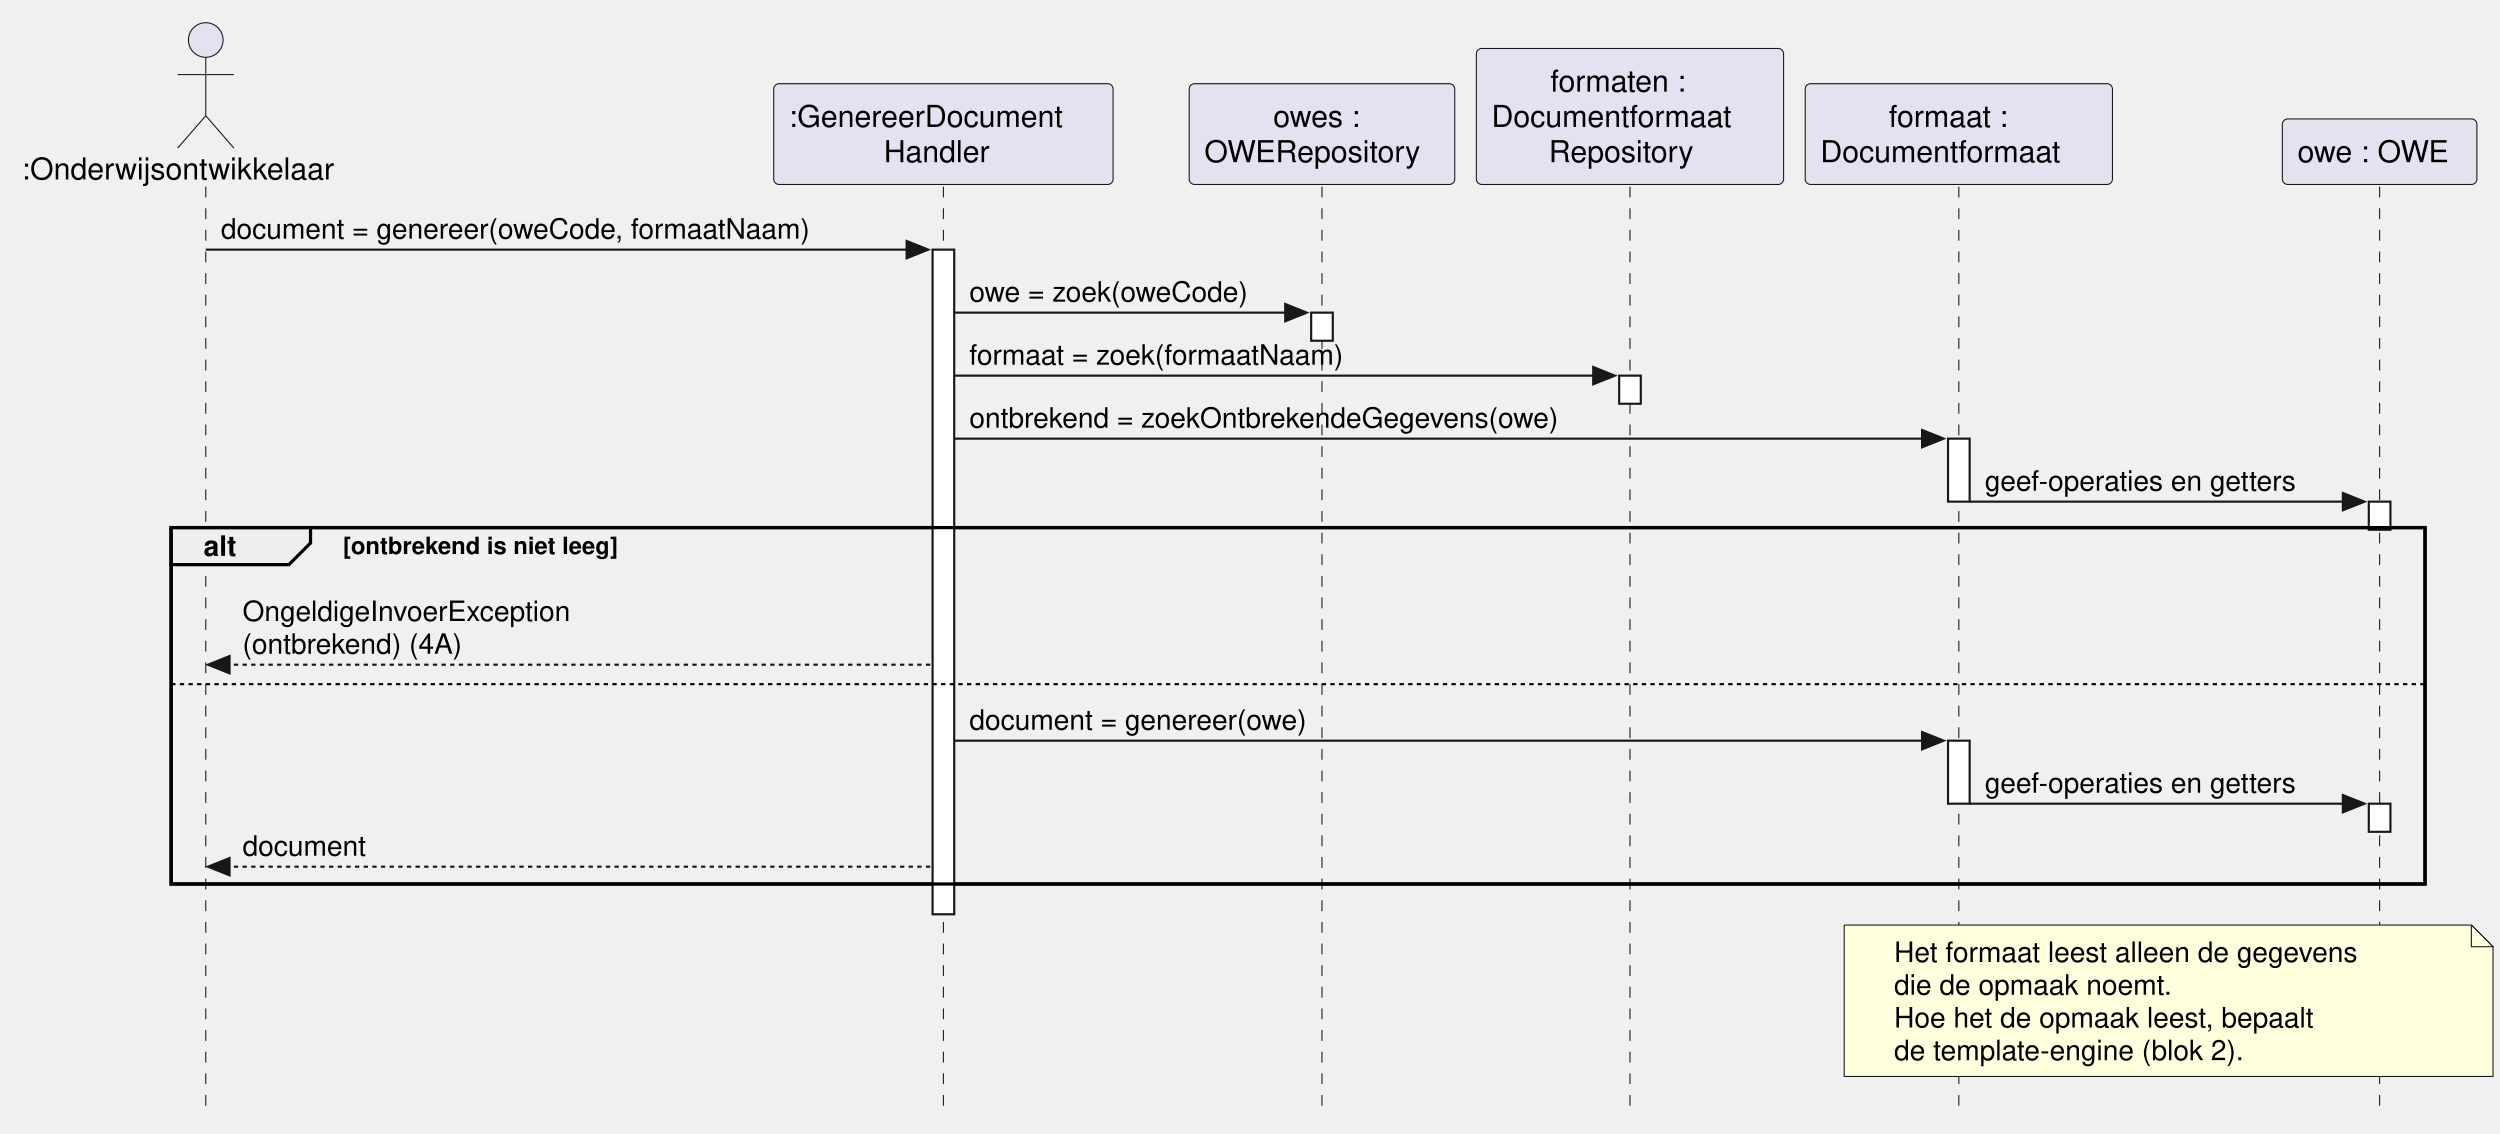
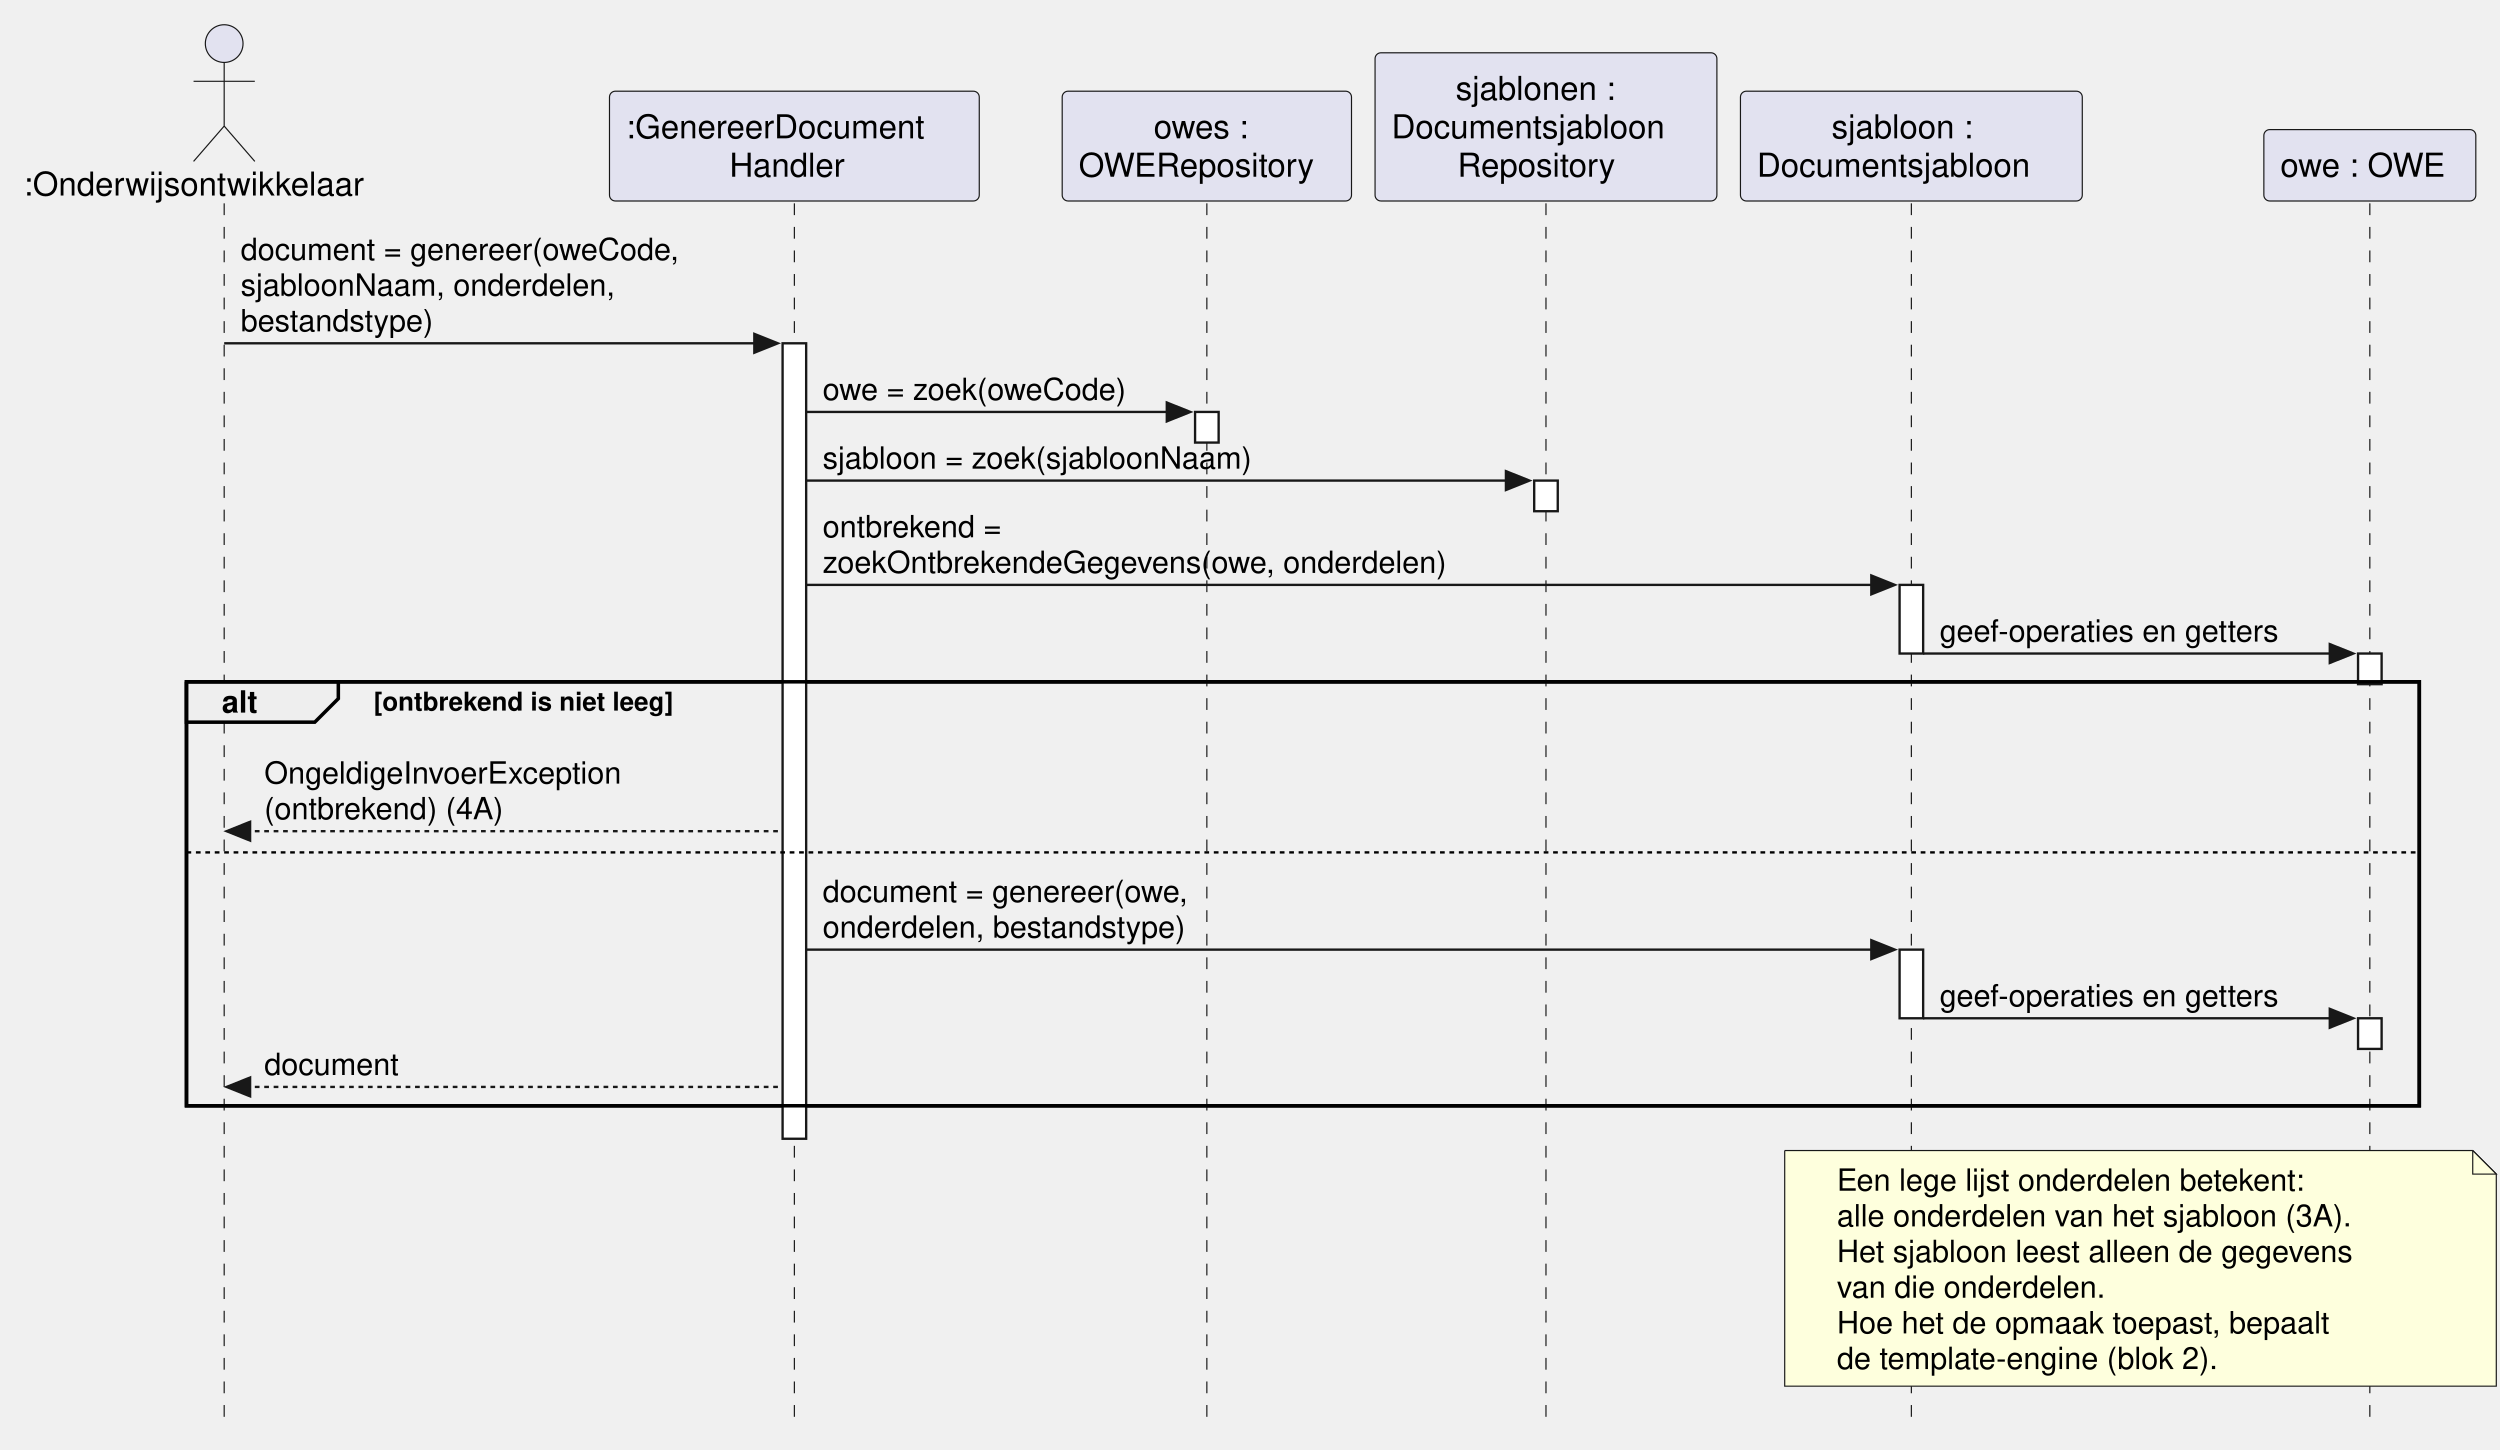
- <svg xmlns="http://www.w3.org/2000/svg" version="1.1" data-diagram-type="SEQUENCE" style="width:1156px;height:524px;background:#FFFFFF;" width="1156px" height="524px" viewBox="0 0 1156 524" zoomAndPan="magnify" preserveAspectRatio="none" contentStyleType="text/css">
+ <svg xmlns="http://www.w3.org/2000/svg" version="1.1" data-diagram-type="SEQUENCE" style="width:1061px;height:615px;background:#FFFFFF;" width="1061px" height="615px" viewBox="0 0 1061 615" zoomAndPan="magnify" preserveAspectRatio="none" contentStyleType="text/css">
  <defs />
  <g font-family="sans-serif" lengthAdjust="spacing">
-     <rect x="79.144" y="243.961" width="1042.195" height="164.797" fill="none" style="stroke:#000;stroke-width:1.5;" />
+     <rect x="79.144" y="289.359" width="947.613" height="179.93" fill="none" style="stroke:#000;stroke-width:1.5;" />
    <g>
-       <rect x="91.644" y="86.297" width="8" height="426.992" fill="#000" fill-opacity="0" />
-       <line x1="95.144" y1="86.297" x2="95.144" y2="513.289" style="stroke:#181818;stroke-width:0.5;stroke-dasharray:5,5;" />
+       <rect x="91.644" y="86.297" width="8" height="517.789" fill="#000" fill-opacity="0" />
+       <line x1="95.144" y1="86.297" x2="95.144" y2="604.086" style="stroke:#181818;stroke-width:0.5;stroke-dasharray:5,5;" />
    </g>
    <g>
-       <rect x="432.727" y="86.297" width="8" height="426.992" fill="#000" fill-opacity="0" />
-       <line x1="436.227" y1="86.297" x2="436.227" y2="513.289" style="stroke:#181818;stroke-width:0.5;stroke-dasharray:5,5;" />
+       <rect x="333.633" y="86.297" width="8" height="517.789" fill="#000" fill-opacity="0" />
+       <line x1="337.133" y1="86.297" x2="337.133" y2="604.086" style="stroke:#181818;stroke-width:0.5;stroke-dasharray:5,5;" />
    </g>
    <g>
-       <rect x="431.227" y="115.43" width="10" height="307.328" fill="#FFF" style="stroke:#181818;stroke-width:1;" />
+       <rect x="332.133" y="145.695" width="10" height="337.594" fill="#FFF" style="stroke:#181818;stroke-width:1;" />
    </g>
    <g>
-       <rect x="607.78" y="86.297" width="8" height="426.992" fill="#000" fill-opacity="0" />
-       <line x1="611.28" y1="86.297" x2="611.28" y2="513.289" style="stroke:#181818;stroke-width:0.5;stroke-dasharray:5,5;" />
+       <rect x="508.687" y="86.297" width="8" height="517.789" fill="#000" fill-opacity="0" />
+       <line x1="512.187" y1="86.297" x2="512.187" y2="604.086" style="stroke:#181818;stroke-width:0.5;stroke-dasharray:5,5;" />
    </g>
    <g>
-       <rect x="606.28" y="144.563" width="10" height="13" fill="#FFF" style="stroke:#181818;stroke-width:1;" />
+       <rect x="507.187" y="174.828" width="10" height="13" fill="#FFF" style="stroke:#181818;stroke-width:1;" />
    </g>
    <g>
-       <rect x="750.202" y="86.297" width="8" height="426.992" fill="#000" fill-opacity="0" />
-       <line x1="753.702" y1="86.297" x2="753.702" y2="513.289" style="stroke:#181818;stroke-width:0.5;stroke-dasharray:5,5;" />
+       <rect x="652.613" y="86.297" width="8" height="517.789" fill="#000" fill-opacity="0" />
+       <line x1="656.113" y1="86.297" x2="656.113" y2="604.086" style="stroke:#181818;stroke-width:0.5;stroke-dasharray:5,5;" />
    </g>
    <g>
-       <rect x="748.702" y="173.695" width="10" height="13" fill="#FFF" style="stroke:#181818;stroke-width:1;" />
+       <rect x="651.113" y="203.961" width="10" height="13" fill="#FFF" style="stroke:#181818;stroke-width:1;" />
    </g>
    <g>
-       <rect x="902.267" y="86.297" width="8" height="426.992" fill="#000" fill-opacity="0" />
-       <line x1="905.767" y1="86.297" x2="905.767" y2="513.289" style="stroke:#181818;stroke-width:0.5;stroke-dasharray:5,5;" />
+       <rect x="807.685" y="86.297" width="8" height="517.789" fill="#000" fill-opacity="0" />
+       <line x1="811.185" y1="86.297" x2="811.185" y2="604.086" style="stroke:#181818;stroke-width:0.5;stroke-dasharray:5,5;" />
    </g>
    <g>
-       <rect x="900.767" y="202.828" width="10" height="29.133" fill="#FFF" style="stroke:#181818;stroke-width:1;" />
+       <rect x="806.185" y="248.227" width="10" height="29.133" fill="#FFF" style="stroke:#181818;stroke-width:1;" />
    </g>
    <g>
-       <rect x="900.767" y="342.492" width="10" height="29.133" fill="#FFF" style="stroke:#181818;stroke-width:1;" />
+       <rect x="806.185" y="403.023" width="10" height="29.133" fill="#FFF" style="stroke:#181818;stroke-width:1;" />
    </g>
    <g>
-       <rect x="1096.839" y="86.297" width="8" height="426.992" fill="#000" fill-opacity="0" />
-       <line x1="1100.339" y1="86.297" x2="1100.339" y2="513.289" style="stroke:#181818;stroke-width:0.5;stroke-dasharray:5,5;" />
+       <rect x="1002.257" y="86.297" width="8" height="517.789" fill="#000" fill-opacity="0" />
+       <line x1="1005.757" y1="86.297" x2="1005.757" y2="604.086" style="stroke:#181818;stroke-width:0.5;stroke-dasharray:5,5;" />
    </g>
    <g>
-       <rect x="1095.339" y="231.961" width="10" height="13" fill="#FFF" style="stroke:#181818;stroke-width:1;" />
+       <rect x="1000.757" y="277.359" width="10" height="13" fill="#FFF" style="stroke:#181818;stroke-width:1;" />
    </g>
    <g>
-       <rect x="1095.339" y="371.625" width="10" height="13" fill="#FFF" style="stroke:#181818;stroke-width:1;" />
+       <rect x="1000.757" y="432.156" width="10" height="13" fill="#FFF" style="stroke:#181818;stroke-width:1;" />
    </g>
    <text x="10" y="82.995" fill="#000" font-size="14" textLength="164.288" font-family="Helvetica">:Onderwijsontwikkelaar</text>
    <ellipse cx="95.144" cy="18.5" rx="8" ry="8" fill="#E2E2F0" style="stroke:#181818;stroke-width:0.5;" />
    <path d="M95.144,26.5 L95.144,53.5 M82.144,34.5 L108.144,34.5 M95.144,53.5 L82.144,68.5 M95.144,53.5 L108.144,68.5" style="stroke:#181818;stroke-width:0.5;" fill="none" />
-     <rect x="357.76" y="38.703" width="156.933" height="46.594" fill="#E2E2F0" style="stroke:#181818;stroke-width:0.5;" rx="2.5" ry="2.5" />
-     <text x="364.76" y="58.698" fill="#000" font-size="14" textLength="142.933" font-family="Helvetica">:GenereerDocument</text>
-     <text x="408.664" y="74.995" fill="#000" font-size="14" textLength="55.125" font-family="Helvetica">Handler</text>
-     <rect x="549.89" y="38.703" width="122.78" height="46.594" fill="#E2E2F0" style="stroke:#181818;stroke-width:0.5;" rx="2.5" ry="2.5" />
-     <text x="588.735" y="58.698" fill="#000" font-size="14" textLength="45.09" font-family="Helvetica">owes :</text>
-     <text x="556.89" y="74.995" fill="#000" font-size="14" textLength="108.78" font-family="Helvetica">OWERepository</text>
-     <rect x="682.67" y="22.406" width="142.064" height="62.891" fill="#E2E2F0" style="stroke:#181818;stroke-width:0.5;" rx="2.5" ry="2.5" />
-     <text x="716.897" y="42.401" fill="#000" font-size="14" textLength="73.609" font-family="Helvetica">formaten :</text>
-     <text x="689.67" y="58.698" fill="#000" font-size="14" textLength="128.064" font-family="Helvetica">Documentformaat</text>
-     <text x="716.166" y="74.995" fill="#000" font-size="14" textLength="75.072" font-family="Helvetica">Repository</text>
-     <rect x="834.734" y="38.703" width="142.064" height="46.594" fill="#E2E2F0" style="stroke:#181818;stroke-width:0.5;" rx="2.5" ry="2.5" />
-     <text x="873.416" y="58.698" fill="#000" font-size="14" textLength="64.702" font-family="Helvetica">formaat :</text>
-     <text x="841.734" y="74.995" fill="#000" font-size="14" textLength="128.064" font-family="Helvetica">Documentformaat</text>
-     <rect x="1055.362" y="55" width="89.954" height="30.297" fill="#E2E2F0" style="stroke:#181818;stroke-width:0.5;" rx="2.5" ry="2.5" />
-     <text x="1062.362" y="74.995" fill="#000" font-size="14" textLength="75.954" font-family="Helvetica">owe : OWE</text>
-     <polygon points="419.227,111.43,429.227,115.43,419.227,119.43" fill="#181818" style="stroke:#181818;stroke-width:1;stroke-linejoin:miter;stroke-miterlimit:10;" />
-     <line x1="95.144" y1="115.43" x2="425.227" y2="115.43" style="stroke:#181818;stroke-width:1;" />
-     <text x="102.144" y="110.364" fill="#000" font-size="13" textLength="312.083" font-family="Helvetica">document = genereer(oweCode, formaatNaam)</text>
-     <polygon points="594.28,140.563,604.28,144.563,594.28,148.563" fill="#181818" style="stroke:#181818;stroke-width:1;stroke-linejoin:miter;stroke-miterlimit:10;" />
-     <line x1="441.227" y1="144.563" x2="600.28" y2="144.563" style="stroke:#181818;stroke-width:1;" />
-     <text x="448.227" y="139.497" fill="#000" font-size="13" textLength="146.053" font-family="Helvetica">owe = zoek(oweCode)</text>
-     <polygon points="736.702,169.695,746.702,173.695,736.702,177.695" fill="#181818" style="stroke:#181818;stroke-width:1;stroke-linejoin:miter;stroke-miterlimit:10;" />
-     <line x1="441.227" y1="173.695" x2="742.702" y2="173.695" style="stroke:#181818;stroke-width:1;" />
-     <text x="448.227" y="168.629" fill="#000" font-size="13" textLength="201.062" font-family="Helvetica">formaat = zoek(formaatNaam)</text>
-     <polygon points="888.767,198.828,898.767,202.828,888.767,206.828" fill="#181818" style="stroke:#181818;stroke-width:1;stroke-linejoin:miter;stroke-miterlimit:10;" />
-     <line x1="441.227" y1="202.828" x2="894.767" y2="202.828" style="stroke:#181818;stroke-width:1;" />
-     <text x="448.227" y="197.762" fill="#000" font-size="13" textLength="311.295" font-family="Helvetica">ontbrekend = zoekOntbrekendeGegevens(owe)</text>
-     <polygon points="1083.339,227.961,1093.339,231.961,1083.339,235.961" fill="#181818" style="stroke:#181818;stroke-width:1;stroke-linejoin:miter;stroke-miterlimit:10;" />
-     <line x1="910.767" y1="231.961" x2="1089.339" y2="231.961" style="stroke:#181818;stroke-width:1;" />
-     <text x="917.767" y="226.895" fill="#000" font-size="13" textLength="165.572" font-family="Helvetica">geef-operaties en getters</text>
-     <path d="M79.144,243.961 L143.587,243.961 L143.587,251.094 L133.587,261.094 L79.144,261.094 L79.144,243.961" style="stroke:#000;stroke-width:1.5;" fill="#EEE" />
-     <rect x="79.144" y="243.961" width="1042.195" height="164.797" fill="none" style="stroke:#000;stroke-width:1.5;" />
-     <text x="94.144" y="257.028" fill="#000" font-size="13" textLength="19.443" font-weight="700" font-family="Helvetica">alt</text>
-     <text x="158.587" y="256.171" fill="#000" font-size="11" textLength="154.634" font-weight="700" font-family="Helvetica">[ontbrekend is niet leeg]</text>
-     <polygon points="106.144,303.359,96.144,307.359,106.144,311.359" fill="#181818" style="stroke:#181818;stroke-width:1;stroke-linejoin:miter;stroke-miterlimit:10;" />
-     <line x1="100.144" y1="307.359" x2="430.227" y2="307.359" style="stroke:#181818;stroke-width:1;stroke-dasharray:2,2;" />
-     <text x="112.144" y="287.161" fill="#000" font-size="13" textLength="171.717" font-family="Helvetica">OngeldigeInvoerException</text>
-     <text x="112.144" y="302.293" fill="#000" font-size="13" textLength="116.486" font-family="Helvetica">(ontbrekend) (4A)</text>
-     <line x1="79.144" y1="316.359" x2="1121.339" y2="316.359" style="stroke:#000;stroke-width:1;stroke-dasharray:2,2;" />
-     <polygon points="888.767,338.492,898.767,342.492,888.767,346.492" fill="#181818" style="stroke:#181818;stroke-width:1;stroke-linejoin:miter;stroke-miterlimit:10;" />
-     <line x1="441.227" y1="342.492" x2="894.767" y2="342.492" style="stroke:#181818;stroke-width:1;" />
-     <text x="448.227" y="337.426" fill="#000" font-size="13" textLength="180.648" font-family="Helvetica">document = genereer(owe)</text>
-     <polygon points="1083.339,367.625,1093.339,371.625,1083.339,375.625" fill="#181818" style="stroke:#181818;stroke-width:1;stroke-linejoin:miter;stroke-miterlimit:10;" />
-     <line x1="910.767" y1="371.625" x2="1089.339" y2="371.625" style="stroke:#181818;stroke-width:1;" />
-     <text x="917.767" y="366.559" fill="#000" font-size="13" textLength="165.572" font-family="Helvetica">geef-operaties en getters</text>
-     <polygon points="106.144,396.758,96.144,400.758,106.144,404.758" fill="#181818" style="stroke:#181818;stroke-width:1;stroke-linejoin:miter;stroke-miterlimit:10;" />
-     <line x1="100.144" y1="400.758" x2="430.227" y2="400.758" style="stroke:#181818;stroke-width:1;stroke-dasharray:2,2;" />
-     <text x="112.144" y="395.692" fill="#000" font-size="13" textLength="65.59" font-family="Helvetica">document</text>
-     <path d="M852.762,427.758 L852.762,497.758 L1152.762,497.758 L1152.762,437.758 L1142.762,427.758 L852.762,427.758" style="stroke:#181818;stroke-width:0.5;" fill="#FEFFDD" />
-     <path d="M1142.762,427.758 L1142.762,437.758 L1152.762,437.758 L1142.762,427.758" style="stroke:#181818;stroke-width:0.5;" fill="#FEFFDD" />
-     <text x="875.824" y="444.825" fill="#000" font-size="13" textLength="245.458" font-family="Helvetica">Het formaat leest alleen de gegevens</text>
-     <text x="875.824" y="459.958" fill="#000" font-size="13" textLength="146.923" font-family="Helvetica">die de opmaak noemt.</text>
-     <text x="875.824" y="475.09" fill="#000" font-size="13" textLength="221.057" font-family="Helvetica">Hoe het de opmaak leest, bepaalt</text>
-     <text x="875.824" y="490.223" fill="#000" font-size="13" textLength="186.253" font-family="Helvetica">de template-engine (blok 2).</text>
+     <rect x="258.667" y="38.703" width="156.933" height="46.594" fill="#E2E2F0" style="stroke:#181818;stroke-width:0.5;" rx="2.5" ry="2.5" />
+     <text x="265.667" y="58.698" fill="#000" font-size="14" textLength="142.933" font-family="Helvetica">:GenereerDocument</text>
+     <text x="309.571" y="74.995" fill="#000" font-size="14" textLength="55.125" font-family="Helvetica">Handler</text>
+     <rect x="450.796" y="38.703" width="122.78" height="46.594" fill="#E2E2F0" style="stroke:#181818;stroke-width:0.5;" rx="2.5" ry="2.5" />
+     <text x="489.642" y="58.698" fill="#000" font-size="14" textLength="45.09" font-family="Helvetica">owes :</text>
+     <text x="457.796" y="74.995" fill="#000" font-size="14" textLength="108.78" font-family="Helvetica">OWERepository</text>
+     <rect x="583.577" y="22.406" width="145.072" height="62.891" fill="#E2E2F0" style="stroke:#181818;stroke-width:0.5;" rx="2.5" ry="2.5" />
+     <text x="617.797" y="42.401" fill="#000" font-size="14" textLength="76.631" font-family="Helvetica">sjablonen :</text>
+     <text x="590.577" y="58.698" fill="#000" font-size="14" textLength="131.072" font-family="Helvetica">Documentsjabloon</text>
+     <text x="618.577" y="74.995" fill="#000" font-size="14" textLength="75.072" font-family="Helvetica">Repository</text>
+     <rect x="738.649" y="38.703" width="145.072" height="46.594" fill="#E2E2F0" style="stroke:#181818;stroke-width:0.5;" rx="2.5" ry="2.5" />
+     <text x="777.33" y="58.698" fill="#000" font-size="14" textLength="67.71" font-family="Helvetica">sjabloon :</text>
+     <text x="745.649" y="74.995" fill="#000" font-size="14" textLength="131.072" font-family="Helvetica">Documentsjabloon</text>
+     <rect x="960.78" y="55" width="89.954" height="30.297" fill="#E2E2F0" style="stroke:#181818;stroke-width:0.5;" rx="2.5" ry="2.5" />
+     <text x="967.78" y="74.995" fill="#000" font-size="14" textLength="75.954" font-family="Helvetica">owe : OWE</text>
+     <polygon points="320.133,141.695,330.133,145.695,320.133,149.695" fill="#181818" style="stroke:#181818;stroke-width:1;stroke-linejoin:miter;stroke-miterlimit:10;" />
+     <line x1="95.144" y1="145.695" x2="326.133" y2="145.695" style="stroke:#181818;stroke-width:1;" />
+     <text x="102.144" y="110.364" fill="#000" font-size="13" textLength="212.989" font-family="Helvetica">document = genereer(oweCode,</text>
+     <text x="102.144" y="125.497" fill="#000" font-size="13" textLength="178.966" font-family="Helvetica">sjabloonNaam, onderdelen,</text>
+     <text x="102.144" y="140.629" fill="#000" font-size="13" textLength="93.463" font-family="Helvetica">bestandstype)</text>
+     <polygon points="495.187,170.828,505.187,174.828,495.187,178.828" fill="#181818" style="stroke:#181818;stroke-width:1;stroke-linejoin:miter;stroke-miterlimit:10;" />
+     <line x1="342.133" y1="174.828" x2="501.187" y2="174.828" style="stroke:#181818;stroke-width:1;" />
+     <text x="349.133" y="169.762" fill="#000" font-size="13" textLength="146.053" font-family="Helvetica">owe = zoek(oweCode)</text>
+     <polygon points="639.113,199.961,649.113,203.961,639.113,207.961" fill="#181818" style="stroke:#181818;stroke-width:1;stroke-linejoin:miter;stroke-miterlimit:10;" />
+     <line x1="342.133" y1="203.961" x2="645.113" y2="203.961" style="stroke:#181818;stroke-width:1;" />
+     <text x="349.133" y="198.895" fill="#000" font-size="13" textLength="206.648" font-family="Helvetica">sjabloon = zoek(sjabloonNaam)</text>
+     <polygon points="794.185,244.227,804.185,248.227,794.185,252.227" fill="#181818" style="stroke:#181818;stroke-width:1;stroke-linejoin:miter;stroke-miterlimit:10;" />
+     <line x1="342.133" y1="248.227" x2="800.185" y2="248.227" style="stroke:#181818;stroke-width:1;" />
+     <text x="349.133" y="228.028" fill="#000" font-size="13" textLength="89.927" font-family="Helvetica">ontbrekend =</text>
+     <text x="349.133" y="243.161" fill="#000" font-size="13" textLength="299.387" font-family="Helvetica">zoekOntbrekendeGegevens(owe, onderdelen)</text>
+     <polygon points="988.757,273.359,998.757,277.359,988.757,281.359" fill="#181818" style="stroke:#181818;stroke-width:1;stroke-linejoin:miter;stroke-miterlimit:10;" />
+     <line x1="816.185" y1="277.359" x2="994.757" y2="277.359" style="stroke:#181818;stroke-width:1;" />
+     <text x="823.185" y="272.293" fill="#000" font-size="13" textLength="165.572" font-family="Helvetica">geef-operaties en getters</text>
+     <path d="M79.144,289.359 L143.587,289.359 L143.587,296.492 L133.587,306.492 L79.144,306.492 L79.144,289.359" style="stroke:#000;stroke-width:1.5;" fill="#EEE" />
+     <rect x="79.144" y="289.359" width="947.613" height="179.93" fill="none" style="stroke:#000;stroke-width:1.5;" />
+     <text x="94.144" y="302.426" fill="#000" font-size="13" textLength="19.443" font-weight="700" font-family="Helvetica">alt</text>
+     <text x="158.587" y="301.57" fill="#000" font-size="11" textLength="154.634" font-weight="700" font-family="Helvetica">[ontbrekend is niet leeg]</text>
+     <polygon points="106.144,348.758,96.144,352.758,106.144,356.758" fill="#181818" style="stroke:#181818;stroke-width:1;stroke-linejoin:miter;stroke-miterlimit:10;" />
+     <line x1="100.144" y1="352.758" x2="331.133" y2="352.758" style="stroke:#181818;stroke-width:1;stroke-dasharray:2,2;" />
+     <text x="112.144" y="332.559" fill="#000" font-size="13" textLength="171.717" font-family="Helvetica">OngeldigeInvoerException</text>
+     <text x="112.144" y="347.692" fill="#000" font-size="13" textLength="116.486" font-family="Helvetica">(ontbrekend) (4A)</text>
+     <line x1="79.144" y1="361.758" x2="1026.757" y2="361.758" style="stroke:#000;stroke-width:1;stroke-dasharray:2,2;" />
+     <polygon points="794.185,399.023,804.185,403.023,794.185,407.023" fill="#181818" style="stroke:#181818;stroke-width:1;stroke-linejoin:miter;stroke-miterlimit:10;" />
+     <line x1="342.133" y1="403.023" x2="800.185" y2="403.023" style="stroke:#181818;stroke-width:1;" />
+     <text x="349.133" y="382.825" fill="#000" font-size="13" textLength="179.708" font-family="Helvetica">document = genereer(owe,</text>
+     <text x="349.133" y="397.958" fill="#000" font-size="13" textLength="175.614" font-family="Helvetica">onderdelen, bestandstype)</text>
+     <polygon points="988.757,428.156,998.757,432.156,988.757,436.156" fill="#181818" style="stroke:#181818;stroke-width:1;stroke-linejoin:miter;stroke-miterlimit:10;" />
+     <line x1="816.185" y1="432.156" x2="994.757" y2="432.156" style="stroke:#181818;stroke-width:1;" />
+     <text x="823.185" y="427.09" fill="#000" font-size="13" textLength="165.572" font-family="Helvetica">geef-operaties en getters</text>
+     <polygon points="106.144,457.289,96.144,461.289,106.144,465.289" fill="#181818" style="stroke:#181818;stroke-width:1;stroke-linejoin:miter;stroke-miterlimit:10;" />
+     <line x1="100.144" y1="461.289" x2="331.133" y2="461.289" style="stroke:#181818;stroke-width:1;stroke-dasharray:2,2;" />
+     <text x="112.144" y="456.223" fill="#000" font-size="13" textLength="65.59" font-family="Helvetica">document</text>
+     <path d="M757.428,488.289 L757.428,588.289 L1059.428,588.289 L1059.428,498.289 L1049.428,488.289 L757.428,488.289" style="stroke:#181818;stroke-width:0.5;" fill="#FEFFDD" />
+     <path d="M1049.428,488.289 L1049.428,498.289 L1059.428,498.289 L1049.428,488.289" style="stroke:#181818;stroke-width:0.5;" fill="#FEFFDD" />
+     <text x="779.586" y="505.356" fill="#000" font-size="13" textLength="228.021" font-family="Helvetica">Een lege lijst onderdelen betekent:</text>
+     <text x="779.586" y="520.489" fill="#000" font-size="13" textLength="248.771" font-family="Helvetica">alle onderdelen van het sjabloon (3A).</text>
+     <text x="779.586" y="535.622" fill="#000" font-size="13" textLength="248.25" font-family="Helvetica">Het sjabloon leest alleen de gegevens</text>
+     <text x="779.586" y="550.754" fill="#000" font-size="13" textLength="130.044" font-family="Helvetica">van die onderdelen.</text>
+     <text x="779.586" y="565.887" fill="#000" font-size="13" textLength="238.716" font-family="Helvetica">Hoe het de opmaak toepast, bepaalt</text>
+     <text x="779.586" y="581.02" fill="#000" font-size="13" textLength="186.253" font-family="Helvetica">de template-engine (blok 2).</text>
  </g>
</svg>
